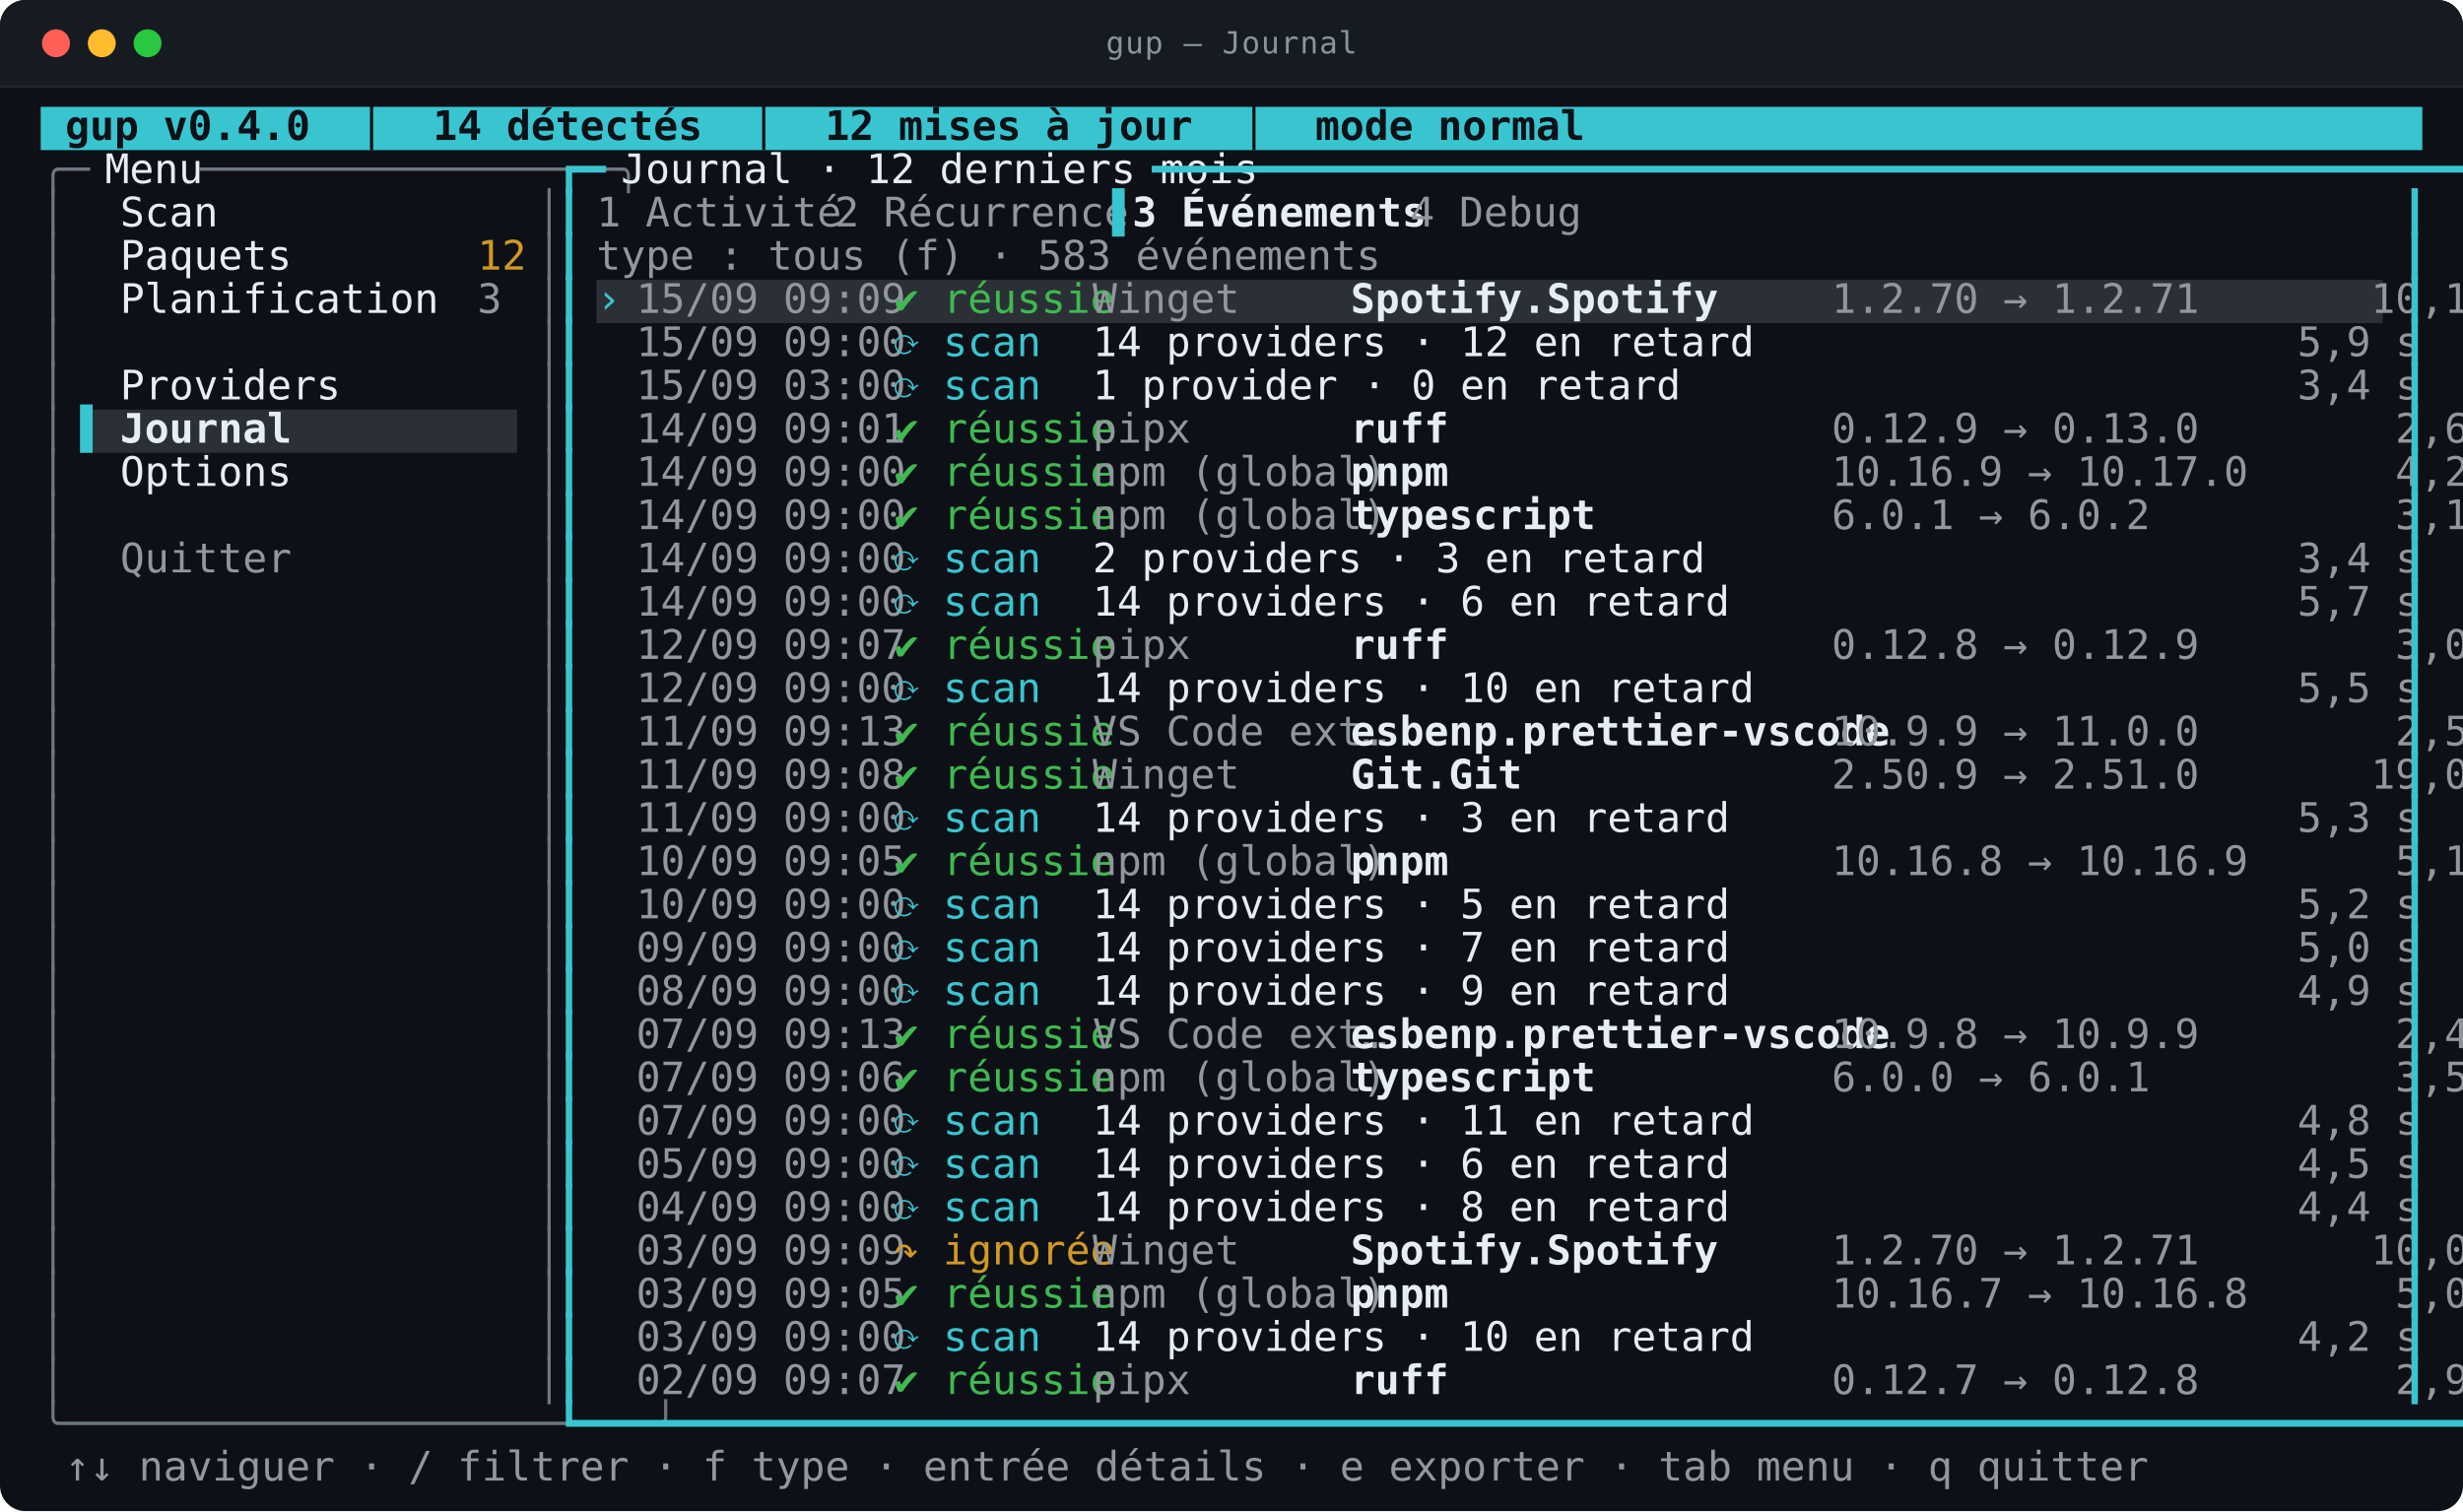
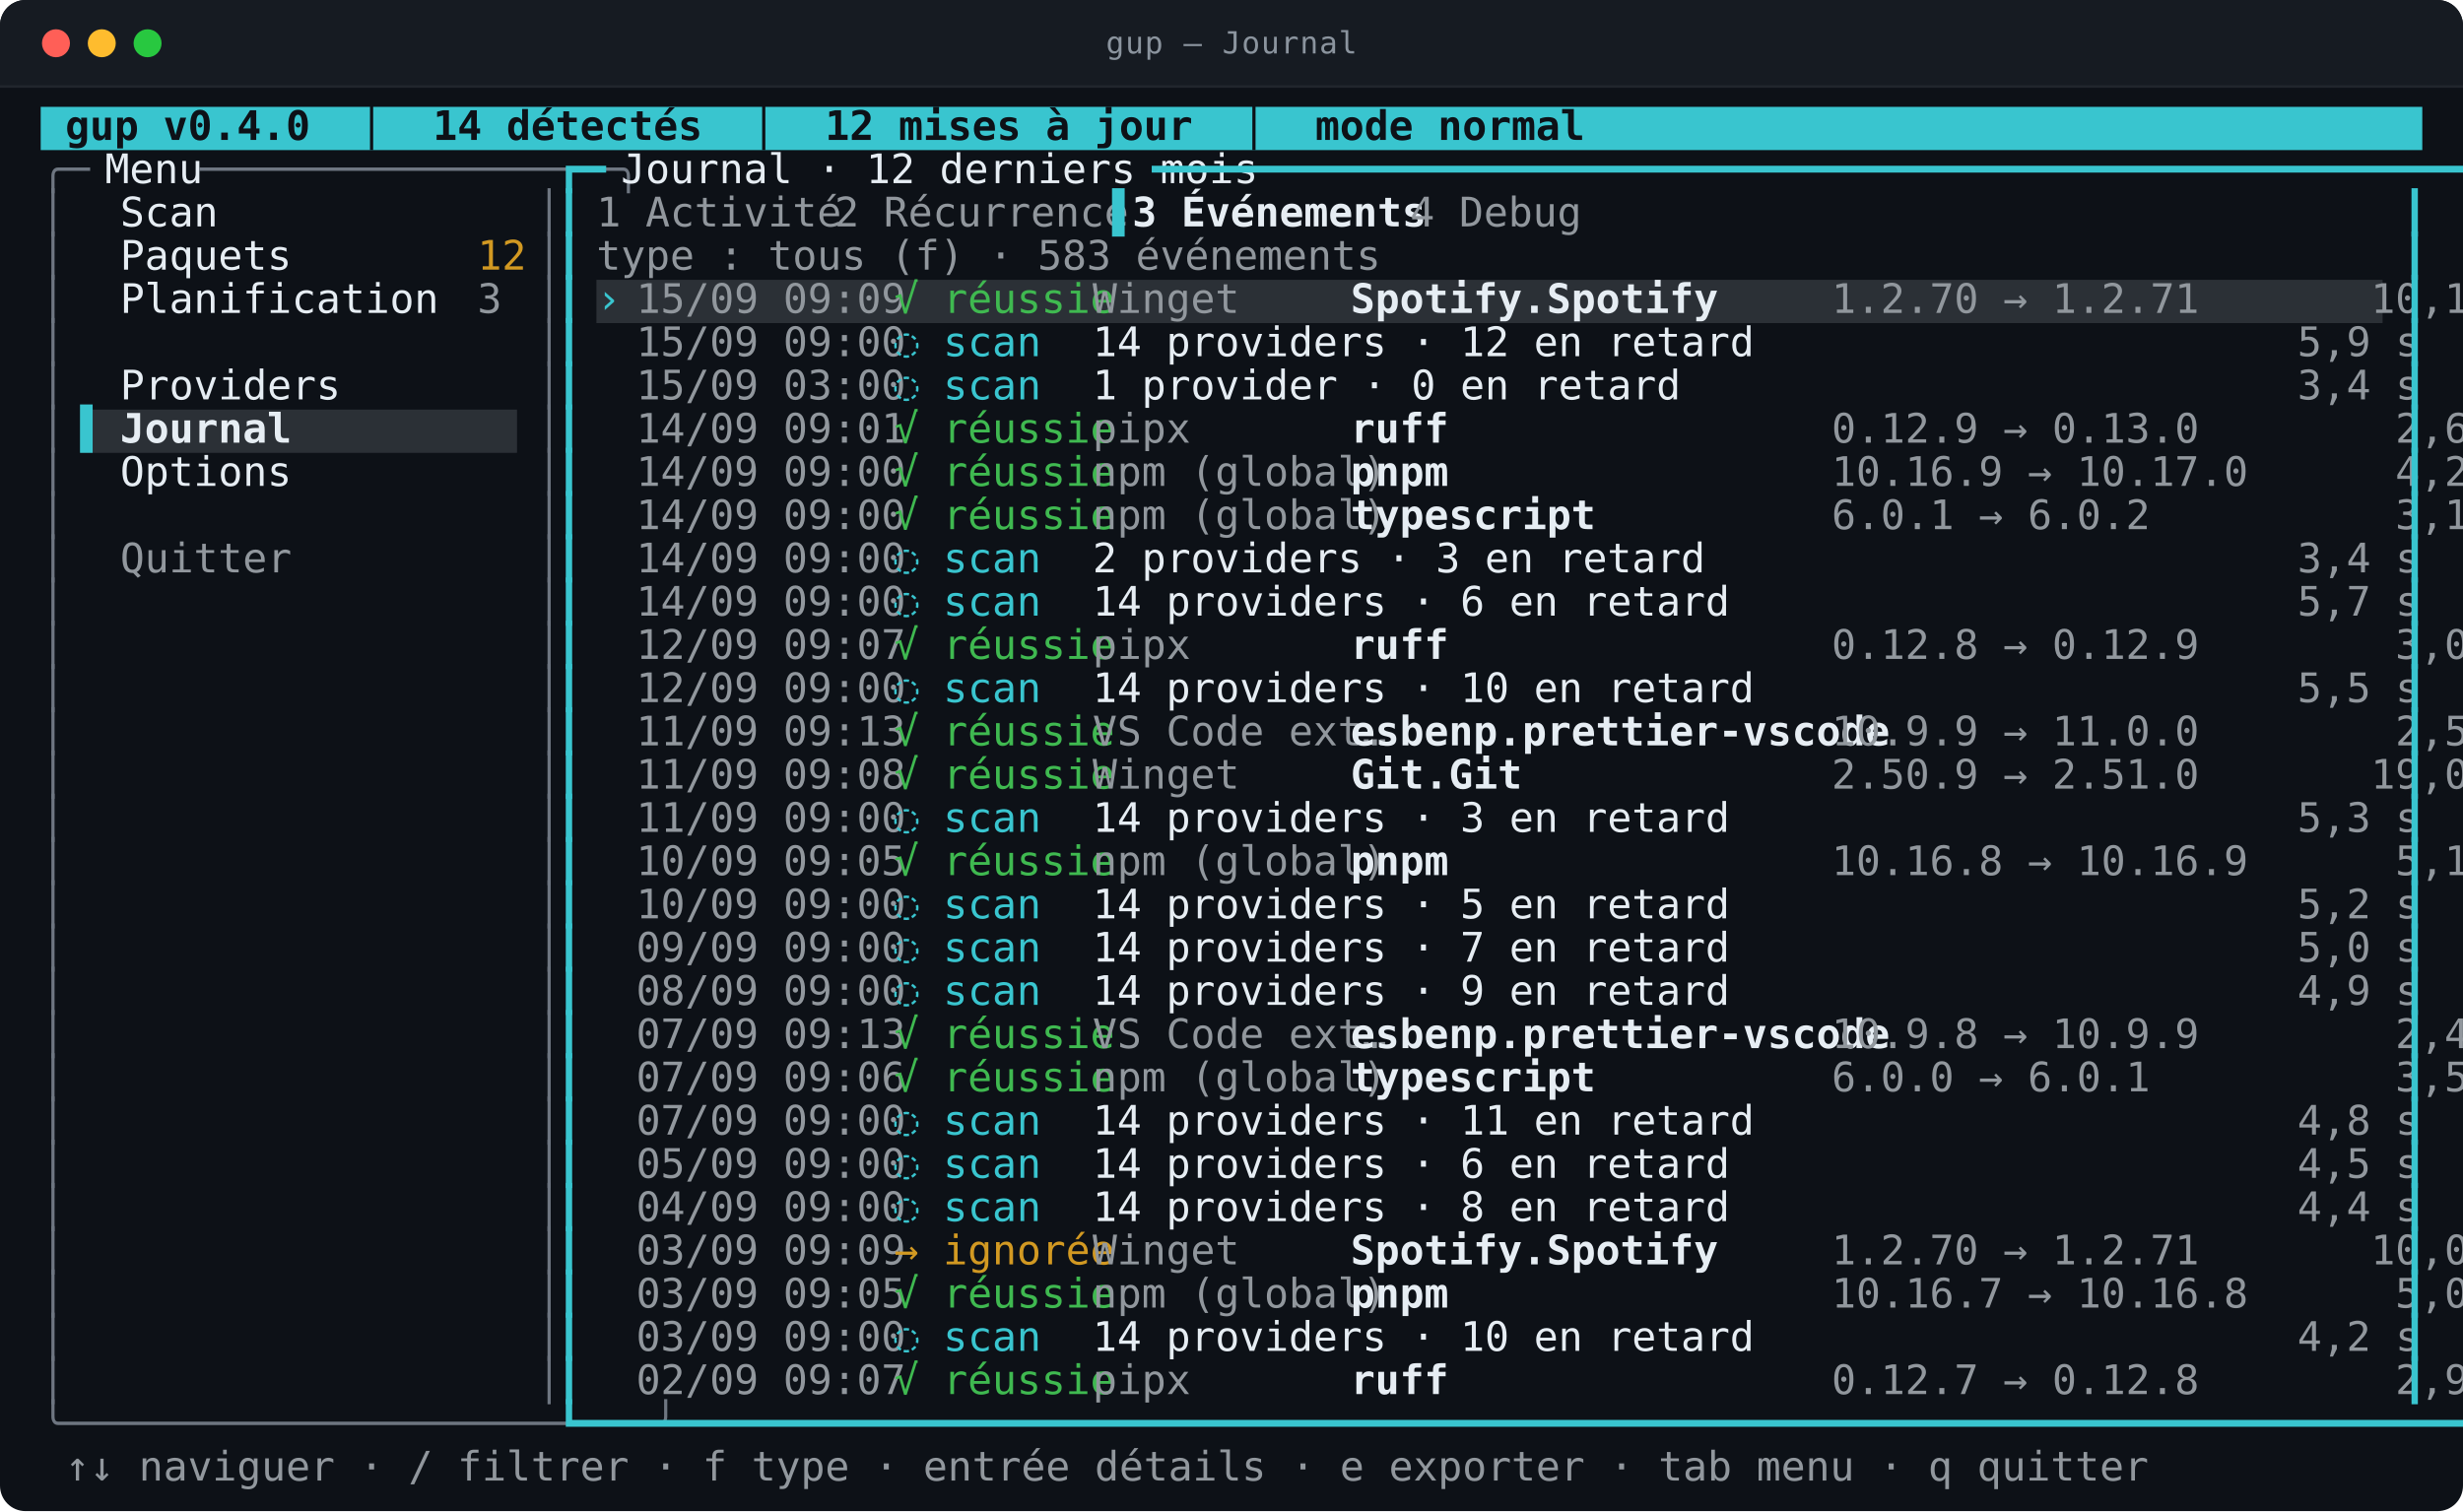
<svg xmlns="http://www.w3.org/2000/svg" viewBox="0 0 968.0 594.0" width="968.0" height="594.0" role="img" aria-labelledby="t d">
  <style>
text{font-family:ui-monospace,SFMono-Regular,"SF Mono",Menlo,Consolas,"DejaVu Sans Mono",monospace;font-size:16px}
.t{font-size:12px;letter-spacing:.4px;fill:#8b949e}
.b{font-weight:700}
.i{font-style:italic}
.u{text-decoration:underline}
.s{text-decoration:line-through}
.us{text-decoration:underline line-through}
.d{opacity:0.62}
.c0{fill:#39c5cf}
.c1{fill:#2b3036}
.c2{fill:#0d1117}
.c3{fill:#6e7681}
.c4{fill:#e6edf3}
.c5{fill:#91979d}
.c6{fill:#d29922}
.c7{fill:#3fb950}
</style>
  <rect y="0.0" width="968.0" height="594.0" rx="10.0" fill="#0d1117" />
  <rect y="0.0" width="968.0" height="34.0" rx="10.0" fill="#161b22" />
  <rect y="24.0" width="968.0" height="10.0" fill="#161b22" />
  <line x1="0.0" y1="34.0" x2="968.0" y2="34.0" stroke="#21262d" />
  <circle cx="22.0" cy="17.0" r="5.5" fill="#ff5f57" />
  <circle cx="40.0" cy="17.0" r="5.5" fill="#febc2e" />
  <circle cx="58.0" cy="17.0" r="5.5" fill="#28c840" />
  <text class="t" x="484.0" y="21.0" text-anchor="middle">gup — Journal</text>
  <rect class="c0" x="16.0" y="42.0" width="936.0" height="17.0" />
  <rect class="c1" x="234.4" y="110.0" width="702.0" height="17.0" />
  <rect class="c1" x="31.6" y="161.0" width="171.6" height="17.0" />
  <text class="c2 b" x="16.0" y="55.0" textLength="491.4" lengthAdjust="spacingAndGlyphs" xml:space="preserve"> gup v0.4.0  │  14 détectés  │  12 mises à jour  │  mode normal</text>
  <text class="c3" x="16.0" y="72.0" textLength="15.6" lengthAdjust="spacingAndGlyphs" xml:space="preserve">╭─</text>
  <text class="c4" x="31.6" y="72.0" textLength="46.8" lengthAdjust="spacingAndGlyphs" xml:space="preserve"> Menu </text>
  <text class="c3" x="78.4" y="72.0" textLength="140.4" lengthAdjust="spacingAndGlyphs" xml:space="preserve">─────────────────╮</text>
  <text class="c0" x="218.8" y="72.0" textLength="15.6" lengthAdjust="spacingAndGlyphs" xml:space="preserve">┏━</text>
  <text class="c4" x="234.4" y="72.0" textLength="218.4" lengthAdjust="spacingAndGlyphs" xml:space="preserve"> Journal · 12 derniers mois </text>
  <text class="c0" x="452.8" y="72.0" textLength="499.2" lengthAdjust="spacingAndGlyphs" xml:space="preserve">━━━━━━━━━━━━━━━━━━━━━━━━━━━━━━━━━━━━━━━━━━━━━━━━━━━━━━━━━━━━━━━┓</text>
  <text class="c3" x="16.0" y="89.0" textLength="7.8" lengthAdjust="spacingAndGlyphs" xml:space="preserve">│</text>
  <text class="c4" x="47.2" y="89.0" textLength="140.4" lengthAdjust="spacingAndGlyphs" xml:space="preserve">Scan              </text>
  <text class="c3" x="211.0" y="89.0" textLength="7.8" lengthAdjust="spacingAndGlyphs" xml:space="preserve">│</text>
  <text class="c0" x="218.8" y="89.0" textLength="7.8" lengthAdjust="spacingAndGlyphs" xml:space="preserve">┃</text>
  <text class="c5" x="234.4" y="89.0" textLength="78.0" lengthAdjust="spacingAndGlyphs" xml:space="preserve">1 Activité</text>
  <text class="c5" x="328.0" y="89.0" textLength="93.6" lengthAdjust="spacingAndGlyphs" xml:space="preserve">2 Récurrence</text>
  <text class="c0" x="437.2" y="89.0" textLength="7.8" lengthAdjust="spacingAndGlyphs" xml:space="preserve">▌</text>
  <text class="c4 b" x="445.0" y="89.0" textLength="93.6" lengthAdjust="spacingAndGlyphs" xml:space="preserve">3 Événements</text>
  <text class="c5" x="554.2" y="89.0" textLength="54.6" lengthAdjust="spacingAndGlyphs" xml:space="preserve">4 Debug</text>
  <text class="c0" x="944.2" y="89.0" textLength="7.8" lengthAdjust="spacingAndGlyphs" xml:space="preserve">┃</text>
  <text class="c3" x="16.0" y="106.0" textLength="7.8" lengthAdjust="spacingAndGlyphs" xml:space="preserve">│</text>
  <text class="c4" x="47.2" y="106.0" textLength="140.4" lengthAdjust="spacingAndGlyphs" xml:space="preserve">Paquets           </text>
  <text class="c6" x="187.6" y="106.0" textLength="15.6" lengthAdjust="spacingAndGlyphs" xml:space="preserve">12</text>
  <text class="c3" x="211.0" y="106.0" textLength="7.8" lengthAdjust="spacingAndGlyphs" xml:space="preserve">│</text>
  <text class="c0" x="218.8" y="106.0" textLength="7.8" lengthAdjust="spacingAndGlyphs" xml:space="preserve">┃</text>
  <text class="c5" x="234.4" y="106.0" textLength="249.6" lengthAdjust="spacingAndGlyphs" xml:space="preserve">type : tous (f) · 583 événements</text>
  <text class="c0" x="944.2" y="106.0" textLength="7.8" lengthAdjust="spacingAndGlyphs" xml:space="preserve">┃</text>
  <text class="c3" x="16.0" y="123.0" textLength="7.8" lengthAdjust="spacingAndGlyphs" xml:space="preserve">│</text>
  <text class="c4" x="47.2" y="123.0" textLength="140.4" lengthAdjust="spacingAndGlyphs" xml:space="preserve">Planification     </text>
  <text class="c5" x="187.6" y="123.0" textLength="7.8" lengthAdjust="spacingAndGlyphs" xml:space="preserve">3</text>
  <text class="c3" x="211.0" y="123.0" textLength="7.8" lengthAdjust="spacingAndGlyphs" xml:space="preserve">│</text>
  <text class="c0" x="218.8" y="123.0" textLength="7.8" lengthAdjust="spacingAndGlyphs" xml:space="preserve">┃</text>
  <text class="c0" x="234.4" y="123.0" textLength="15.6" lengthAdjust="spacingAndGlyphs" xml:space="preserve">› </text>
  <text class="c5" x="250.0" y="123.0" textLength="101.4" lengthAdjust="spacingAndGlyphs" xml:space="preserve">15/09 09:09  </text>
-   <text class="c7" x="351.4" y="123.0" textLength="78.0" lengthAdjust="spacingAndGlyphs" xml:space="preserve">✔ réussie </text>
+   <text class="c7" x="351.4" y="123.0" textLength="78.0" lengthAdjust="spacingAndGlyphs" xml:space="preserve">√ réussie </text>
  <text class="c5" x="429.4" y="123.0" textLength="101.4" lengthAdjust="spacingAndGlyphs" xml:space="preserve">Winget       </text>
  <text class="c4 b" x="530.8" y="123.0" textLength="179.4" lengthAdjust="spacingAndGlyphs" xml:space="preserve">Spotify.Spotify        </text>
  <text class="c5" x="710.2" y="123.0" textLength="226.2" lengthAdjust="spacingAndGlyphs" xml:space="preserve"> 1.2.70 → 1.2.71       10,1 s</text>
  <text class="c0" x="944.2" y="123.0" textLength="7.8" lengthAdjust="spacingAndGlyphs" xml:space="preserve">┃</text>
  <text class="c3" x="16.0" y="140.0" textLength="7.8" lengthAdjust="spacingAndGlyphs" xml:space="preserve">│</text>
  <text class="c3" x="211.0" y="140.0" textLength="7.8" lengthAdjust="spacingAndGlyphs" xml:space="preserve">│</text>
  <text class="c0" x="218.8" y="140.0" textLength="7.8" lengthAdjust="spacingAndGlyphs" xml:space="preserve">┃</text>
  <text class="c5" x="250.0" y="140.0" textLength="101.4" lengthAdjust="spacingAndGlyphs" xml:space="preserve">15/09 09:00  </text>
-   <text class="c0" x="351.4" y="140.0" textLength="78.0" lengthAdjust="spacingAndGlyphs" xml:space="preserve">⟳ scan    </text>
+   <text class="c0" x="351.4" y="140.0" textLength="78.0" lengthAdjust="spacingAndGlyphs" xml:space="preserve">◌ scan    </text>
  <text class="c4" x="429.4" y="140.0" textLength="444.6" lengthAdjust="spacingAndGlyphs" xml:space="preserve">14 providers · 12 en retard                              </text>
  <text class="c5" x="874.0" y="140.0" textLength="62.4" lengthAdjust="spacingAndGlyphs" xml:space="preserve">   5,9 s</text>
  <text class="c0" x="944.2" y="140.0" textLength="7.8" lengthAdjust="spacingAndGlyphs" xml:space="preserve">┃</text>
  <text class="c3" x="16.0" y="157.0" textLength="7.8" lengthAdjust="spacingAndGlyphs" xml:space="preserve">│</text>
  <text class="c4" x="47.2" y="157.0" textLength="140.4" lengthAdjust="spacingAndGlyphs" xml:space="preserve">Providers         </text>
  <text class="c3" x="211.0" y="157.0" textLength="7.8" lengthAdjust="spacingAndGlyphs" xml:space="preserve">│</text>
  <text class="c0" x="218.8" y="157.0" textLength="7.8" lengthAdjust="spacingAndGlyphs" xml:space="preserve">┃</text>
  <text class="c5" x="250.0" y="157.0" textLength="101.4" lengthAdjust="spacingAndGlyphs" xml:space="preserve">15/09 03:00  </text>
-   <text class="c0" x="351.4" y="157.0" textLength="78.0" lengthAdjust="spacingAndGlyphs" xml:space="preserve">⟳ scan    </text>
+   <text class="c0" x="351.4" y="157.0" textLength="78.0" lengthAdjust="spacingAndGlyphs" xml:space="preserve">◌ scan    </text>
  <text class="c4" x="429.4" y="157.0" textLength="444.6" lengthAdjust="spacingAndGlyphs" xml:space="preserve">1 provider · 0 en retard                                 </text>
  <text class="c5" x="874.0" y="157.0" textLength="62.4" lengthAdjust="spacingAndGlyphs" xml:space="preserve">   3,4 s</text>
  <text class="c0" x="944.2" y="157.0" textLength="7.8" lengthAdjust="spacingAndGlyphs" xml:space="preserve">┃</text>
  <text class="c3" x="16.0" y="174.0" textLength="7.8" lengthAdjust="spacingAndGlyphs" xml:space="preserve">│</text>
  <text class="c0" x="31.6" y="174.0" textLength="15.6" lengthAdjust="spacingAndGlyphs" xml:space="preserve">▌ </text>
  <text class="c4 b" x="47.2" y="174.0" textLength="140.4" lengthAdjust="spacingAndGlyphs" xml:space="preserve">Journal           </text>
  <text class="c3" x="211.0" y="174.0" textLength="7.8" lengthAdjust="spacingAndGlyphs" xml:space="preserve">│</text>
  <text class="c0" x="218.8" y="174.0" textLength="7.8" lengthAdjust="spacingAndGlyphs" xml:space="preserve">┃</text>
  <text class="c5" x="250.0" y="174.0" textLength="101.4" lengthAdjust="spacingAndGlyphs" xml:space="preserve">14/09 09:01  </text>
-   <text class="c7" x="351.4" y="174.0" textLength="78.0" lengthAdjust="spacingAndGlyphs" xml:space="preserve">✔ réussie </text>
+   <text class="c7" x="351.4" y="174.0" textLength="78.0" lengthAdjust="spacingAndGlyphs" xml:space="preserve">√ réussie </text>
  <text class="c5" x="429.4" y="174.0" textLength="101.4" lengthAdjust="spacingAndGlyphs" xml:space="preserve">pipx         </text>
  <text class="c4 b" x="530.8" y="174.0" textLength="179.4" lengthAdjust="spacingAndGlyphs" xml:space="preserve">ruff                   </text>
  <text class="c5" x="710.2" y="174.0" textLength="226.2" lengthAdjust="spacingAndGlyphs" xml:space="preserve"> 0.12.9 → 0.13.0        2,6 s</text>
  <text class="c0" x="944.2" y="174.0" textLength="7.8" lengthAdjust="spacingAndGlyphs" xml:space="preserve">┃</text>
  <text class="c3" x="16.0" y="191.0" textLength="7.8" lengthAdjust="spacingAndGlyphs" xml:space="preserve">│</text>
  <text class="c4" x="47.2" y="191.0" textLength="140.4" lengthAdjust="spacingAndGlyphs" xml:space="preserve">Options           </text>
  <text class="c3" x="211.0" y="191.0" textLength="7.8" lengthAdjust="spacingAndGlyphs" xml:space="preserve">│</text>
  <text class="c0" x="218.8" y="191.0" textLength="7.8" lengthAdjust="spacingAndGlyphs" xml:space="preserve">┃</text>
  <text class="c5" x="250.0" y="191.0" textLength="101.4" lengthAdjust="spacingAndGlyphs" xml:space="preserve">14/09 09:00  </text>
-   <text class="c7" x="351.4" y="191.0" textLength="78.0" lengthAdjust="spacingAndGlyphs" xml:space="preserve">✔ réussie </text>
+   <text class="c7" x="351.4" y="191.0" textLength="78.0" lengthAdjust="spacingAndGlyphs" xml:space="preserve">√ réussie </text>
  <text class="c5" x="429.4" y="191.0" textLength="101.4" lengthAdjust="spacingAndGlyphs" xml:space="preserve">npm (global) </text>
  <text class="c4 b" x="530.8" y="191.0" textLength="179.4" lengthAdjust="spacingAndGlyphs" xml:space="preserve">pnpm                   </text>
  <text class="c5" x="710.2" y="191.0" textLength="226.2" lengthAdjust="spacingAndGlyphs" xml:space="preserve"> 10.16.9 → 10.17.0      4,2 s</text>
  <text class="c0" x="944.2" y="191.0" textLength="7.8" lengthAdjust="spacingAndGlyphs" xml:space="preserve">┃</text>
  <text class="c3" x="16.0" y="208.0" textLength="7.8" lengthAdjust="spacingAndGlyphs" xml:space="preserve">│</text>
  <text class="c3" x="211.0" y="208.0" textLength="7.8" lengthAdjust="spacingAndGlyphs" xml:space="preserve">│</text>
  <text class="c0" x="218.8" y="208.0" textLength="7.8" lengthAdjust="spacingAndGlyphs" xml:space="preserve">┃</text>
  <text class="c5" x="250.0" y="208.0" textLength="101.4" lengthAdjust="spacingAndGlyphs" xml:space="preserve">14/09 09:00  </text>
-   <text class="c7" x="351.4" y="208.0" textLength="78.0" lengthAdjust="spacingAndGlyphs" xml:space="preserve">✔ réussie </text>
+   <text class="c7" x="351.4" y="208.0" textLength="78.0" lengthAdjust="spacingAndGlyphs" xml:space="preserve">√ réussie </text>
  <text class="c5" x="429.4" y="208.0" textLength="101.4" lengthAdjust="spacingAndGlyphs" xml:space="preserve">npm (global) </text>
  <text class="c4 b" x="530.8" y="208.0" textLength="179.4" lengthAdjust="spacingAndGlyphs" xml:space="preserve">typescript             </text>
  <text class="c5" x="710.2" y="208.0" textLength="226.2" lengthAdjust="spacingAndGlyphs" xml:space="preserve"> 6.0.1 → 6.0.2          3,1 s</text>
  <text class="c0" x="944.2" y="208.0" textLength="7.8" lengthAdjust="spacingAndGlyphs" xml:space="preserve">┃</text>
  <text class="c3" x="16.0" y="225.0" textLength="7.8" lengthAdjust="spacingAndGlyphs" xml:space="preserve">│</text>
  <text class="c5" x="47.2" y="225.0" textLength="140.4" lengthAdjust="spacingAndGlyphs" xml:space="preserve">Quitter           </text>
  <text class="c3" x="211.0" y="225.0" textLength="7.8" lengthAdjust="spacingAndGlyphs" xml:space="preserve">│</text>
  <text class="c0" x="218.8" y="225.0" textLength="7.8" lengthAdjust="spacingAndGlyphs" xml:space="preserve">┃</text>
  <text class="c5" x="250.0" y="225.0" textLength="101.4" lengthAdjust="spacingAndGlyphs" xml:space="preserve">14/09 09:00  </text>
-   <text class="c0" x="351.4" y="225.0" textLength="78.0" lengthAdjust="spacingAndGlyphs" xml:space="preserve">⟳ scan    </text>
+   <text class="c0" x="351.4" y="225.0" textLength="78.0" lengthAdjust="spacingAndGlyphs" xml:space="preserve">◌ scan    </text>
  <text class="c4" x="429.4" y="225.0" textLength="444.6" lengthAdjust="spacingAndGlyphs" xml:space="preserve">2 providers · 3 en retard                                </text>
  <text class="c5" x="874.0" y="225.0" textLength="62.4" lengthAdjust="spacingAndGlyphs" xml:space="preserve">   3,4 s</text>
  <text class="c0" x="944.2" y="225.0" textLength="7.8" lengthAdjust="spacingAndGlyphs" xml:space="preserve">┃</text>
  <text class="c3" x="16.0" y="242.0" textLength="7.8" lengthAdjust="spacingAndGlyphs" xml:space="preserve">│</text>
  <text class="c3" x="211.0" y="242.0" textLength="7.8" lengthAdjust="spacingAndGlyphs" xml:space="preserve">│</text>
  <text class="c0" x="218.8" y="242.0" textLength="7.8" lengthAdjust="spacingAndGlyphs" xml:space="preserve">┃</text>
  <text class="c5" x="250.0" y="242.0" textLength="101.4" lengthAdjust="spacingAndGlyphs" xml:space="preserve">14/09 09:00  </text>
-   <text class="c0" x="351.4" y="242.0" textLength="78.0" lengthAdjust="spacingAndGlyphs" xml:space="preserve">⟳ scan    </text>
+   <text class="c0" x="351.4" y="242.0" textLength="78.0" lengthAdjust="spacingAndGlyphs" xml:space="preserve">◌ scan    </text>
  <text class="c4" x="429.4" y="242.0" textLength="444.6" lengthAdjust="spacingAndGlyphs" xml:space="preserve">14 providers · 6 en retard                               </text>
  <text class="c5" x="874.0" y="242.0" textLength="62.4" lengthAdjust="spacingAndGlyphs" xml:space="preserve">   5,7 s</text>
  <text class="c0" x="944.2" y="242.0" textLength="7.8" lengthAdjust="spacingAndGlyphs" xml:space="preserve">┃</text>
  <text class="c3" x="16.0" y="259.0" textLength="7.8" lengthAdjust="spacingAndGlyphs" xml:space="preserve">│</text>
  <text class="c3" x="211.0" y="259.0" textLength="7.8" lengthAdjust="spacingAndGlyphs" xml:space="preserve">│</text>
  <text class="c0" x="218.8" y="259.0" textLength="7.8" lengthAdjust="spacingAndGlyphs" xml:space="preserve">┃</text>
  <text class="c5" x="250.0" y="259.0" textLength="101.4" lengthAdjust="spacingAndGlyphs" xml:space="preserve">12/09 09:07  </text>
-   <text class="c7" x="351.4" y="259.0" textLength="78.0" lengthAdjust="spacingAndGlyphs" xml:space="preserve">✔ réussie </text>
+   <text class="c7" x="351.4" y="259.0" textLength="78.0" lengthAdjust="spacingAndGlyphs" xml:space="preserve">√ réussie </text>
  <text class="c5" x="429.4" y="259.0" textLength="101.4" lengthAdjust="spacingAndGlyphs" xml:space="preserve">pipx         </text>
  <text class="c4 b" x="530.8" y="259.0" textLength="179.4" lengthAdjust="spacingAndGlyphs" xml:space="preserve">ruff                   </text>
  <text class="c5" x="710.2" y="259.0" textLength="226.2" lengthAdjust="spacingAndGlyphs" xml:space="preserve"> 0.12.8 → 0.12.9        3,0 s</text>
  <text class="c0" x="944.2" y="259.0" textLength="7.8" lengthAdjust="spacingAndGlyphs" xml:space="preserve">┃</text>
  <text class="c3" x="16.0" y="276.0" textLength="7.8" lengthAdjust="spacingAndGlyphs" xml:space="preserve">│</text>
  <text class="c3" x="211.0" y="276.0" textLength="7.8" lengthAdjust="spacingAndGlyphs" xml:space="preserve">│</text>
  <text class="c0" x="218.8" y="276.0" textLength="7.8" lengthAdjust="spacingAndGlyphs" xml:space="preserve">┃</text>
  <text class="c5" x="250.0" y="276.0" textLength="101.4" lengthAdjust="spacingAndGlyphs" xml:space="preserve">12/09 09:00  </text>
-   <text class="c0" x="351.4" y="276.0" textLength="78.0" lengthAdjust="spacingAndGlyphs" xml:space="preserve">⟳ scan    </text>
+   <text class="c0" x="351.4" y="276.0" textLength="78.0" lengthAdjust="spacingAndGlyphs" xml:space="preserve">◌ scan    </text>
  <text class="c4" x="429.4" y="276.0" textLength="444.6" lengthAdjust="spacingAndGlyphs" xml:space="preserve">14 providers · 10 en retard                              </text>
  <text class="c5" x="874.0" y="276.0" textLength="62.4" lengthAdjust="spacingAndGlyphs" xml:space="preserve">   5,5 s</text>
  <text class="c0" x="944.2" y="276.0" textLength="7.8" lengthAdjust="spacingAndGlyphs" xml:space="preserve">┃</text>
  <text class="c3" x="16.0" y="293.0" textLength="7.8" lengthAdjust="spacingAndGlyphs" xml:space="preserve">│</text>
  <text class="c3" x="211.0" y="293.0" textLength="7.8" lengthAdjust="spacingAndGlyphs" xml:space="preserve">│</text>
  <text class="c0" x="218.8" y="293.0" textLength="7.8" lengthAdjust="spacingAndGlyphs" xml:space="preserve">┃</text>
  <text class="c5" x="250.0" y="293.0" textLength="101.4" lengthAdjust="spacingAndGlyphs" xml:space="preserve">11/09 09:13  </text>
-   <text class="c7" x="351.4" y="293.0" textLength="78.0" lengthAdjust="spacingAndGlyphs" xml:space="preserve">✔ réussie </text>
+   <text class="c7" x="351.4" y="293.0" textLength="78.0" lengthAdjust="spacingAndGlyphs" xml:space="preserve">√ réussie </text>
  <text class="c5" x="429.4" y="293.0" textLength="101.4" lengthAdjust="spacingAndGlyphs" xml:space="preserve">VS Code ext… </text>
  <text class="c4 b" x="530.8" y="293.0" textLength="179.4" lengthAdjust="spacingAndGlyphs" xml:space="preserve">esbenp.prettier-vscode </text>
  <text class="c5" x="710.2" y="293.0" textLength="226.2" lengthAdjust="spacingAndGlyphs" xml:space="preserve"> 10.9.9 → 11.0.0        2,5 s</text>
  <text class="c0" x="944.2" y="293.0" textLength="7.8" lengthAdjust="spacingAndGlyphs" xml:space="preserve">┃</text>
  <text class="c3" x="16.0" y="310.0" textLength="7.8" lengthAdjust="spacingAndGlyphs" xml:space="preserve">│</text>
  <text class="c3" x="211.0" y="310.0" textLength="7.8" lengthAdjust="spacingAndGlyphs" xml:space="preserve">│</text>
  <text class="c0" x="218.8" y="310.0" textLength="7.8" lengthAdjust="spacingAndGlyphs" xml:space="preserve">┃</text>
  <text class="c5" x="250.0" y="310.0" textLength="101.4" lengthAdjust="spacingAndGlyphs" xml:space="preserve">11/09 09:08  </text>
-   <text class="c7" x="351.4" y="310.0" textLength="78.0" lengthAdjust="spacingAndGlyphs" xml:space="preserve">✔ réussie </text>
+   <text class="c7" x="351.4" y="310.0" textLength="78.0" lengthAdjust="spacingAndGlyphs" xml:space="preserve">√ réussie </text>
  <text class="c5" x="429.4" y="310.0" textLength="101.4" lengthAdjust="spacingAndGlyphs" xml:space="preserve">Winget       </text>
  <text class="c4 b" x="530.8" y="310.0" textLength="179.4" lengthAdjust="spacingAndGlyphs" xml:space="preserve">Git.Git                </text>
  <text class="c5" x="710.2" y="310.0" textLength="226.2" lengthAdjust="spacingAndGlyphs" xml:space="preserve"> 2.50.9 → 2.51.0       19,0 s</text>
  <text class="c0" x="944.2" y="310.0" textLength="7.8" lengthAdjust="spacingAndGlyphs" xml:space="preserve">┃</text>
  <text class="c3" x="16.0" y="327.0" textLength="7.8" lengthAdjust="spacingAndGlyphs" xml:space="preserve">│</text>
  <text class="c3" x="211.0" y="327.0" textLength="7.8" lengthAdjust="spacingAndGlyphs" xml:space="preserve">│</text>
  <text class="c0" x="218.8" y="327.0" textLength="7.8" lengthAdjust="spacingAndGlyphs" xml:space="preserve">┃</text>
  <text class="c5" x="250.0" y="327.0" textLength="101.4" lengthAdjust="spacingAndGlyphs" xml:space="preserve">11/09 09:00  </text>
-   <text class="c0" x="351.4" y="327.0" textLength="78.0" lengthAdjust="spacingAndGlyphs" xml:space="preserve">⟳ scan    </text>
+   <text class="c0" x="351.4" y="327.0" textLength="78.0" lengthAdjust="spacingAndGlyphs" xml:space="preserve">◌ scan    </text>
  <text class="c4" x="429.4" y="327.0" textLength="444.6" lengthAdjust="spacingAndGlyphs" xml:space="preserve">14 providers · 3 en retard                               </text>
  <text class="c5" x="874.0" y="327.0" textLength="62.4" lengthAdjust="spacingAndGlyphs" xml:space="preserve">   5,3 s</text>
  <text class="c0" x="944.2" y="327.0" textLength="7.8" lengthAdjust="spacingAndGlyphs" xml:space="preserve">┃</text>
  <text class="c3" x="16.0" y="344.0" textLength="7.8" lengthAdjust="spacingAndGlyphs" xml:space="preserve">│</text>
  <text class="c3" x="211.0" y="344.0" textLength="7.8" lengthAdjust="spacingAndGlyphs" xml:space="preserve">│</text>
  <text class="c0" x="218.8" y="344.0" textLength="7.8" lengthAdjust="spacingAndGlyphs" xml:space="preserve">┃</text>
  <text class="c5" x="250.0" y="344.0" textLength="101.4" lengthAdjust="spacingAndGlyphs" xml:space="preserve">10/09 09:05  </text>
-   <text class="c7" x="351.4" y="344.0" textLength="78.0" lengthAdjust="spacingAndGlyphs" xml:space="preserve">✔ réussie </text>
+   <text class="c7" x="351.4" y="344.0" textLength="78.0" lengthAdjust="spacingAndGlyphs" xml:space="preserve">√ réussie </text>
  <text class="c5" x="429.4" y="344.0" textLength="101.4" lengthAdjust="spacingAndGlyphs" xml:space="preserve">npm (global) </text>
  <text class="c4 b" x="530.8" y="344.0" textLength="179.4" lengthAdjust="spacingAndGlyphs" xml:space="preserve">pnpm                   </text>
  <text class="c5" x="710.2" y="344.0" textLength="226.2" lengthAdjust="spacingAndGlyphs" xml:space="preserve"> 10.16.8 → 10.16.9      5,1 s</text>
  <text class="c0" x="944.2" y="344.0" textLength="7.8" lengthAdjust="spacingAndGlyphs" xml:space="preserve">┃</text>
  <text class="c3" x="16.0" y="361.0" textLength="7.8" lengthAdjust="spacingAndGlyphs" xml:space="preserve">│</text>
  <text class="c3" x="211.0" y="361.0" textLength="7.8" lengthAdjust="spacingAndGlyphs" xml:space="preserve">│</text>
  <text class="c0" x="218.8" y="361.0" textLength="7.8" lengthAdjust="spacingAndGlyphs" xml:space="preserve">┃</text>
  <text class="c5" x="250.0" y="361.0" textLength="101.4" lengthAdjust="spacingAndGlyphs" xml:space="preserve">10/09 09:00  </text>
-   <text class="c0" x="351.4" y="361.0" textLength="78.0" lengthAdjust="spacingAndGlyphs" xml:space="preserve">⟳ scan    </text>
+   <text class="c0" x="351.4" y="361.0" textLength="78.0" lengthAdjust="spacingAndGlyphs" xml:space="preserve">◌ scan    </text>
  <text class="c4" x="429.4" y="361.0" textLength="444.6" lengthAdjust="spacingAndGlyphs" xml:space="preserve">14 providers · 5 en retard                               </text>
  <text class="c5" x="874.0" y="361.0" textLength="62.4" lengthAdjust="spacingAndGlyphs" xml:space="preserve">   5,2 s</text>
  <text class="c0" x="944.2" y="361.0" textLength="7.8" lengthAdjust="spacingAndGlyphs" xml:space="preserve">┃</text>
  <text class="c3" x="16.0" y="378.0" textLength="7.8" lengthAdjust="spacingAndGlyphs" xml:space="preserve">│</text>
  <text class="c3" x="211.0" y="378.0" textLength="7.8" lengthAdjust="spacingAndGlyphs" xml:space="preserve">│</text>
  <text class="c0" x="218.8" y="378.0" textLength="7.8" lengthAdjust="spacingAndGlyphs" xml:space="preserve">┃</text>
  <text class="c5" x="250.0" y="378.0" textLength="101.4" lengthAdjust="spacingAndGlyphs" xml:space="preserve">09/09 09:00  </text>
-   <text class="c0" x="351.4" y="378.0" textLength="78.0" lengthAdjust="spacingAndGlyphs" xml:space="preserve">⟳ scan    </text>
+   <text class="c0" x="351.4" y="378.0" textLength="78.0" lengthAdjust="spacingAndGlyphs" xml:space="preserve">◌ scan    </text>
  <text class="c4" x="429.4" y="378.0" textLength="444.6" lengthAdjust="spacingAndGlyphs" xml:space="preserve">14 providers · 7 en retard                               </text>
  <text class="c5" x="874.0" y="378.0" textLength="62.4" lengthAdjust="spacingAndGlyphs" xml:space="preserve">   5,0 s</text>
  <text class="c0" x="944.2" y="378.0" textLength="7.8" lengthAdjust="spacingAndGlyphs" xml:space="preserve">┃</text>
  <text class="c3" x="16.0" y="395.0" textLength="7.8" lengthAdjust="spacingAndGlyphs" xml:space="preserve">│</text>
  <text class="c3" x="211.0" y="395.0" textLength="7.8" lengthAdjust="spacingAndGlyphs" xml:space="preserve">│</text>
  <text class="c0" x="218.8" y="395.0" textLength="7.8" lengthAdjust="spacingAndGlyphs" xml:space="preserve">┃</text>
  <text class="c5" x="250.0" y="395.0" textLength="101.4" lengthAdjust="spacingAndGlyphs" xml:space="preserve">08/09 09:00  </text>
-   <text class="c0" x="351.4" y="395.0" textLength="78.0" lengthAdjust="spacingAndGlyphs" xml:space="preserve">⟳ scan    </text>
+   <text class="c0" x="351.4" y="395.0" textLength="78.0" lengthAdjust="spacingAndGlyphs" xml:space="preserve">◌ scan    </text>
  <text class="c4" x="429.4" y="395.0" textLength="444.6" lengthAdjust="spacingAndGlyphs" xml:space="preserve">14 providers · 9 en retard                               </text>
  <text class="c5" x="874.0" y="395.0" textLength="62.4" lengthAdjust="spacingAndGlyphs" xml:space="preserve">   4,9 s</text>
  <text class="c0" x="944.2" y="395.0" textLength="7.8" lengthAdjust="spacingAndGlyphs" xml:space="preserve">┃</text>
  <text class="c3" x="16.0" y="412.0" textLength="7.8" lengthAdjust="spacingAndGlyphs" xml:space="preserve">│</text>
  <text class="c3" x="211.0" y="412.0" textLength="7.8" lengthAdjust="spacingAndGlyphs" xml:space="preserve">│</text>
  <text class="c0" x="218.8" y="412.0" textLength="7.8" lengthAdjust="spacingAndGlyphs" xml:space="preserve">┃</text>
  <text class="c5" x="250.0" y="412.0" textLength="101.4" lengthAdjust="spacingAndGlyphs" xml:space="preserve">07/09 09:13  </text>
-   <text class="c7" x="351.4" y="412.0" textLength="78.0" lengthAdjust="spacingAndGlyphs" xml:space="preserve">✔ réussie </text>
+   <text class="c7" x="351.4" y="412.0" textLength="78.0" lengthAdjust="spacingAndGlyphs" xml:space="preserve">√ réussie </text>
  <text class="c5" x="429.4" y="412.0" textLength="101.4" lengthAdjust="spacingAndGlyphs" xml:space="preserve">VS Code ext… </text>
  <text class="c4 b" x="530.8" y="412.0" textLength="179.4" lengthAdjust="spacingAndGlyphs" xml:space="preserve">esbenp.prettier-vscode </text>
  <text class="c5" x="710.2" y="412.0" textLength="226.2" lengthAdjust="spacingAndGlyphs" xml:space="preserve"> 10.9.8 → 10.9.9        2,4 s</text>
  <text class="c0" x="944.2" y="412.0" textLength="7.8" lengthAdjust="spacingAndGlyphs" xml:space="preserve">┃</text>
  <text class="c3" x="16.0" y="429.0" textLength="7.8" lengthAdjust="spacingAndGlyphs" xml:space="preserve">│</text>
  <text class="c3" x="211.0" y="429.0" textLength="7.8" lengthAdjust="spacingAndGlyphs" xml:space="preserve">│</text>
  <text class="c0" x="218.8" y="429.0" textLength="7.8" lengthAdjust="spacingAndGlyphs" xml:space="preserve">┃</text>
  <text class="c5" x="250.0" y="429.0" textLength="101.4" lengthAdjust="spacingAndGlyphs" xml:space="preserve">07/09 09:06  </text>
-   <text class="c7" x="351.4" y="429.0" textLength="78.0" lengthAdjust="spacingAndGlyphs" xml:space="preserve">✔ réussie </text>
+   <text class="c7" x="351.4" y="429.0" textLength="78.0" lengthAdjust="spacingAndGlyphs" xml:space="preserve">√ réussie </text>
  <text class="c5" x="429.4" y="429.0" textLength="101.4" lengthAdjust="spacingAndGlyphs" xml:space="preserve">npm (global) </text>
  <text class="c4 b" x="530.8" y="429.0" textLength="179.4" lengthAdjust="spacingAndGlyphs" xml:space="preserve">typescript             </text>
  <text class="c5" x="710.2" y="429.0" textLength="226.2" lengthAdjust="spacingAndGlyphs" xml:space="preserve"> 6.0.0 → 6.0.1          3,5 s</text>
  <text class="c0" x="944.2" y="429.0" textLength="7.8" lengthAdjust="spacingAndGlyphs" xml:space="preserve">┃</text>
  <text class="c3" x="16.0" y="446.0" textLength="7.8" lengthAdjust="spacingAndGlyphs" xml:space="preserve">│</text>
  <text class="c3" x="211.0" y="446.0" textLength="7.8" lengthAdjust="spacingAndGlyphs" xml:space="preserve">│</text>
  <text class="c0" x="218.8" y="446.0" textLength="7.8" lengthAdjust="spacingAndGlyphs" xml:space="preserve">┃</text>
  <text class="c5" x="250.0" y="446.0" textLength="101.4" lengthAdjust="spacingAndGlyphs" xml:space="preserve">07/09 09:00  </text>
-   <text class="c0" x="351.4" y="446.0" textLength="78.0" lengthAdjust="spacingAndGlyphs" xml:space="preserve">⟳ scan    </text>
+   <text class="c0" x="351.4" y="446.0" textLength="78.0" lengthAdjust="spacingAndGlyphs" xml:space="preserve">◌ scan    </text>
  <text class="c4" x="429.4" y="446.0" textLength="444.6" lengthAdjust="spacingAndGlyphs" xml:space="preserve">14 providers · 11 en retard                              </text>
  <text class="c5" x="874.0" y="446.0" textLength="62.4" lengthAdjust="spacingAndGlyphs" xml:space="preserve">   4,8 s</text>
  <text class="c0" x="944.2" y="446.0" textLength="7.8" lengthAdjust="spacingAndGlyphs" xml:space="preserve">┃</text>
  <text class="c3" x="16.0" y="463.0" textLength="7.8" lengthAdjust="spacingAndGlyphs" xml:space="preserve">│</text>
  <text class="c3" x="211.0" y="463.0" textLength="7.8" lengthAdjust="spacingAndGlyphs" xml:space="preserve">│</text>
  <text class="c0" x="218.8" y="463.0" textLength="7.8" lengthAdjust="spacingAndGlyphs" xml:space="preserve">┃</text>
  <text class="c5" x="250.0" y="463.0" textLength="101.4" lengthAdjust="spacingAndGlyphs" xml:space="preserve">05/09 09:00  </text>
-   <text class="c0" x="351.4" y="463.0" textLength="78.0" lengthAdjust="spacingAndGlyphs" xml:space="preserve">⟳ scan    </text>
+   <text class="c0" x="351.4" y="463.0" textLength="78.0" lengthAdjust="spacingAndGlyphs" xml:space="preserve">◌ scan    </text>
  <text class="c4" x="429.4" y="463.0" textLength="444.6" lengthAdjust="spacingAndGlyphs" xml:space="preserve">14 providers · 6 en retard                               </text>
  <text class="c5" x="874.0" y="463.0" textLength="62.4" lengthAdjust="spacingAndGlyphs" xml:space="preserve">   4,5 s</text>
  <text class="c0" x="944.2" y="463.0" textLength="7.8" lengthAdjust="spacingAndGlyphs" xml:space="preserve">┃</text>
  <text class="c3" x="16.0" y="480.0" textLength="7.8" lengthAdjust="spacingAndGlyphs" xml:space="preserve">│</text>
  <text class="c3" x="211.0" y="480.0" textLength="7.8" lengthAdjust="spacingAndGlyphs" xml:space="preserve">│</text>
  <text class="c0" x="218.8" y="480.0" textLength="7.8" lengthAdjust="spacingAndGlyphs" xml:space="preserve">┃</text>
  <text class="c5" x="250.0" y="480.0" textLength="101.4" lengthAdjust="spacingAndGlyphs" xml:space="preserve">04/09 09:00  </text>
-   <text class="c0" x="351.4" y="480.0" textLength="78.0" lengthAdjust="spacingAndGlyphs" xml:space="preserve">⟳ scan    </text>
+   <text class="c0" x="351.4" y="480.0" textLength="78.0" lengthAdjust="spacingAndGlyphs" xml:space="preserve">◌ scan    </text>
  <text class="c4" x="429.4" y="480.0" textLength="444.6" lengthAdjust="spacingAndGlyphs" xml:space="preserve">14 providers · 8 en retard                               </text>
  <text class="c5" x="874.0" y="480.0" textLength="62.4" lengthAdjust="spacingAndGlyphs" xml:space="preserve">   4,4 s</text>
  <text class="c0" x="944.2" y="480.0" textLength="7.8" lengthAdjust="spacingAndGlyphs" xml:space="preserve">┃</text>
  <text class="c3" x="16.0" y="497.0" textLength="7.8" lengthAdjust="spacingAndGlyphs" xml:space="preserve">│</text>
  <text class="c3" x="211.0" y="497.0" textLength="7.8" lengthAdjust="spacingAndGlyphs" xml:space="preserve">│</text>
  <text class="c0" x="218.8" y="497.0" textLength="7.8" lengthAdjust="spacingAndGlyphs" xml:space="preserve">┃</text>
  <text class="c5" x="250.0" y="497.0" textLength="101.4" lengthAdjust="spacingAndGlyphs" xml:space="preserve">03/09 09:09  </text>
-   <text class="c6" x="351.4" y="497.0" textLength="78.0" lengthAdjust="spacingAndGlyphs" xml:space="preserve">↷ ignorée </text>
+   <text class="c6" x="351.4" y="497.0" textLength="78.0" lengthAdjust="spacingAndGlyphs" xml:space="preserve">→ ignorée </text>
  <text class="c5" x="429.4" y="497.0" textLength="101.4" lengthAdjust="spacingAndGlyphs" xml:space="preserve">Winget       </text>
  <text class="c4 b" x="530.8" y="497.0" textLength="179.4" lengthAdjust="spacingAndGlyphs" xml:space="preserve">Spotify.Spotify        </text>
  <text class="c5" x="710.2" y="497.0" textLength="226.2" lengthAdjust="spacingAndGlyphs" xml:space="preserve"> 1.2.70 → 1.2.71       10,0 s</text>
  <text class="c0" x="944.2" y="497.0" textLength="7.8" lengthAdjust="spacingAndGlyphs" xml:space="preserve">┃</text>
  <text class="c3" x="16.0" y="514.0" textLength="7.8" lengthAdjust="spacingAndGlyphs" xml:space="preserve">│</text>
  <text class="c3" x="211.0" y="514.0" textLength="7.8" lengthAdjust="spacingAndGlyphs" xml:space="preserve">│</text>
  <text class="c0" x="218.8" y="514.0" textLength="7.8" lengthAdjust="spacingAndGlyphs" xml:space="preserve">┃</text>
  <text class="c5" x="250.0" y="514.0" textLength="101.4" lengthAdjust="spacingAndGlyphs" xml:space="preserve">03/09 09:05  </text>
-   <text class="c7" x="351.4" y="514.0" textLength="78.0" lengthAdjust="spacingAndGlyphs" xml:space="preserve">✔ réussie </text>
+   <text class="c7" x="351.4" y="514.0" textLength="78.0" lengthAdjust="spacingAndGlyphs" xml:space="preserve">√ réussie </text>
  <text class="c5" x="429.4" y="514.0" textLength="101.4" lengthAdjust="spacingAndGlyphs" xml:space="preserve">npm (global) </text>
  <text class="c4 b" x="530.8" y="514.0" textLength="179.4" lengthAdjust="spacingAndGlyphs" xml:space="preserve">pnpm                   </text>
  <text class="c5" x="710.2" y="514.0" textLength="226.2" lengthAdjust="spacingAndGlyphs" xml:space="preserve"> 10.16.7 → 10.16.8      5,0 s</text>
  <text class="c0" x="944.2" y="514.0" textLength="7.8" lengthAdjust="spacingAndGlyphs" xml:space="preserve">┃</text>
  <text class="c3" x="16.0" y="531.0" textLength="7.8" lengthAdjust="spacingAndGlyphs" xml:space="preserve">│</text>
  <text class="c3" x="211.0" y="531.0" textLength="7.8" lengthAdjust="spacingAndGlyphs" xml:space="preserve">│</text>
  <text class="c0" x="218.8" y="531.0" textLength="7.8" lengthAdjust="spacingAndGlyphs" xml:space="preserve">┃</text>
  <text class="c5" x="250.0" y="531.0" textLength="101.4" lengthAdjust="spacingAndGlyphs" xml:space="preserve">03/09 09:00  </text>
-   <text class="c0" x="351.4" y="531.0" textLength="78.0" lengthAdjust="spacingAndGlyphs" xml:space="preserve">⟳ scan    </text>
+   <text class="c0" x="351.4" y="531.0" textLength="78.0" lengthAdjust="spacingAndGlyphs" xml:space="preserve">◌ scan    </text>
  <text class="c4" x="429.4" y="531.0" textLength="444.6" lengthAdjust="spacingAndGlyphs" xml:space="preserve">14 providers · 10 en retard                              </text>
  <text class="c5" x="874.0" y="531.0" textLength="62.4" lengthAdjust="spacingAndGlyphs" xml:space="preserve">   4,2 s</text>
  <text class="c0" x="944.2" y="531.0" textLength="7.8" lengthAdjust="spacingAndGlyphs" xml:space="preserve">┃</text>
  <text class="c3" x="16.0" y="548.0" textLength="7.8" lengthAdjust="spacingAndGlyphs" xml:space="preserve">│</text>
  <text class="c3" x="211.0" y="548.0" textLength="7.8" lengthAdjust="spacingAndGlyphs" xml:space="preserve">│</text>
  <text class="c0" x="218.8" y="548.0" textLength="7.8" lengthAdjust="spacingAndGlyphs" xml:space="preserve">┃</text>
  <text class="c5" x="250.0" y="548.0" textLength="101.4" lengthAdjust="spacingAndGlyphs" xml:space="preserve">02/09 09:07  </text>
-   <text class="c7" x="351.4" y="548.0" textLength="78.0" lengthAdjust="spacingAndGlyphs" xml:space="preserve">✔ réussie </text>
+   <text class="c7" x="351.4" y="548.0" textLength="78.0" lengthAdjust="spacingAndGlyphs" xml:space="preserve">√ réussie </text>
  <text class="c5" x="429.4" y="548.0" textLength="101.4" lengthAdjust="spacingAndGlyphs" xml:space="preserve">pipx         </text>
  <text class="c4 b" x="530.8" y="548.0" textLength="179.4" lengthAdjust="spacingAndGlyphs" xml:space="preserve">ruff                   </text>
  <text class="c5" x="710.2" y="548.0" textLength="226.2" lengthAdjust="spacingAndGlyphs" xml:space="preserve"> 0.12.7 → 0.12.8        2,9 s</text>
  <text class="c0" x="944.2" y="548.0" textLength="7.8" lengthAdjust="spacingAndGlyphs" xml:space="preserve">┃</text>
  <text class="c3" x="16.0" y="565.0" textLength="202.8" lengthAdjust="spacingAndGlyphs" xml:space="preserve">╰────────────────────────╯</text>
  <text class="c0" x="218.8" y="565.0" textLength="733.2" lengthAdjust="spacingAndGlyphs" xml:space="preserve">┗━━━━━━━━━━━━━━━━━━━━━━━━━━━━━━━━━━━━━━━━━━━━━━━━━━━━━━━━━━━━━━━━━━━━━━━━━━━━━━━━━━━━━━━━━━━━┛</text>
  <text class="c5" x="16.0" y="582.0" textLength="670.8" lengthAdjust="spacingAndGlyphs" xml:space="preserve"> ↑↓ naviguer · / filtrer · f type · entrée détails · e exporter · tab menu · q quitter</text>
</svg>
